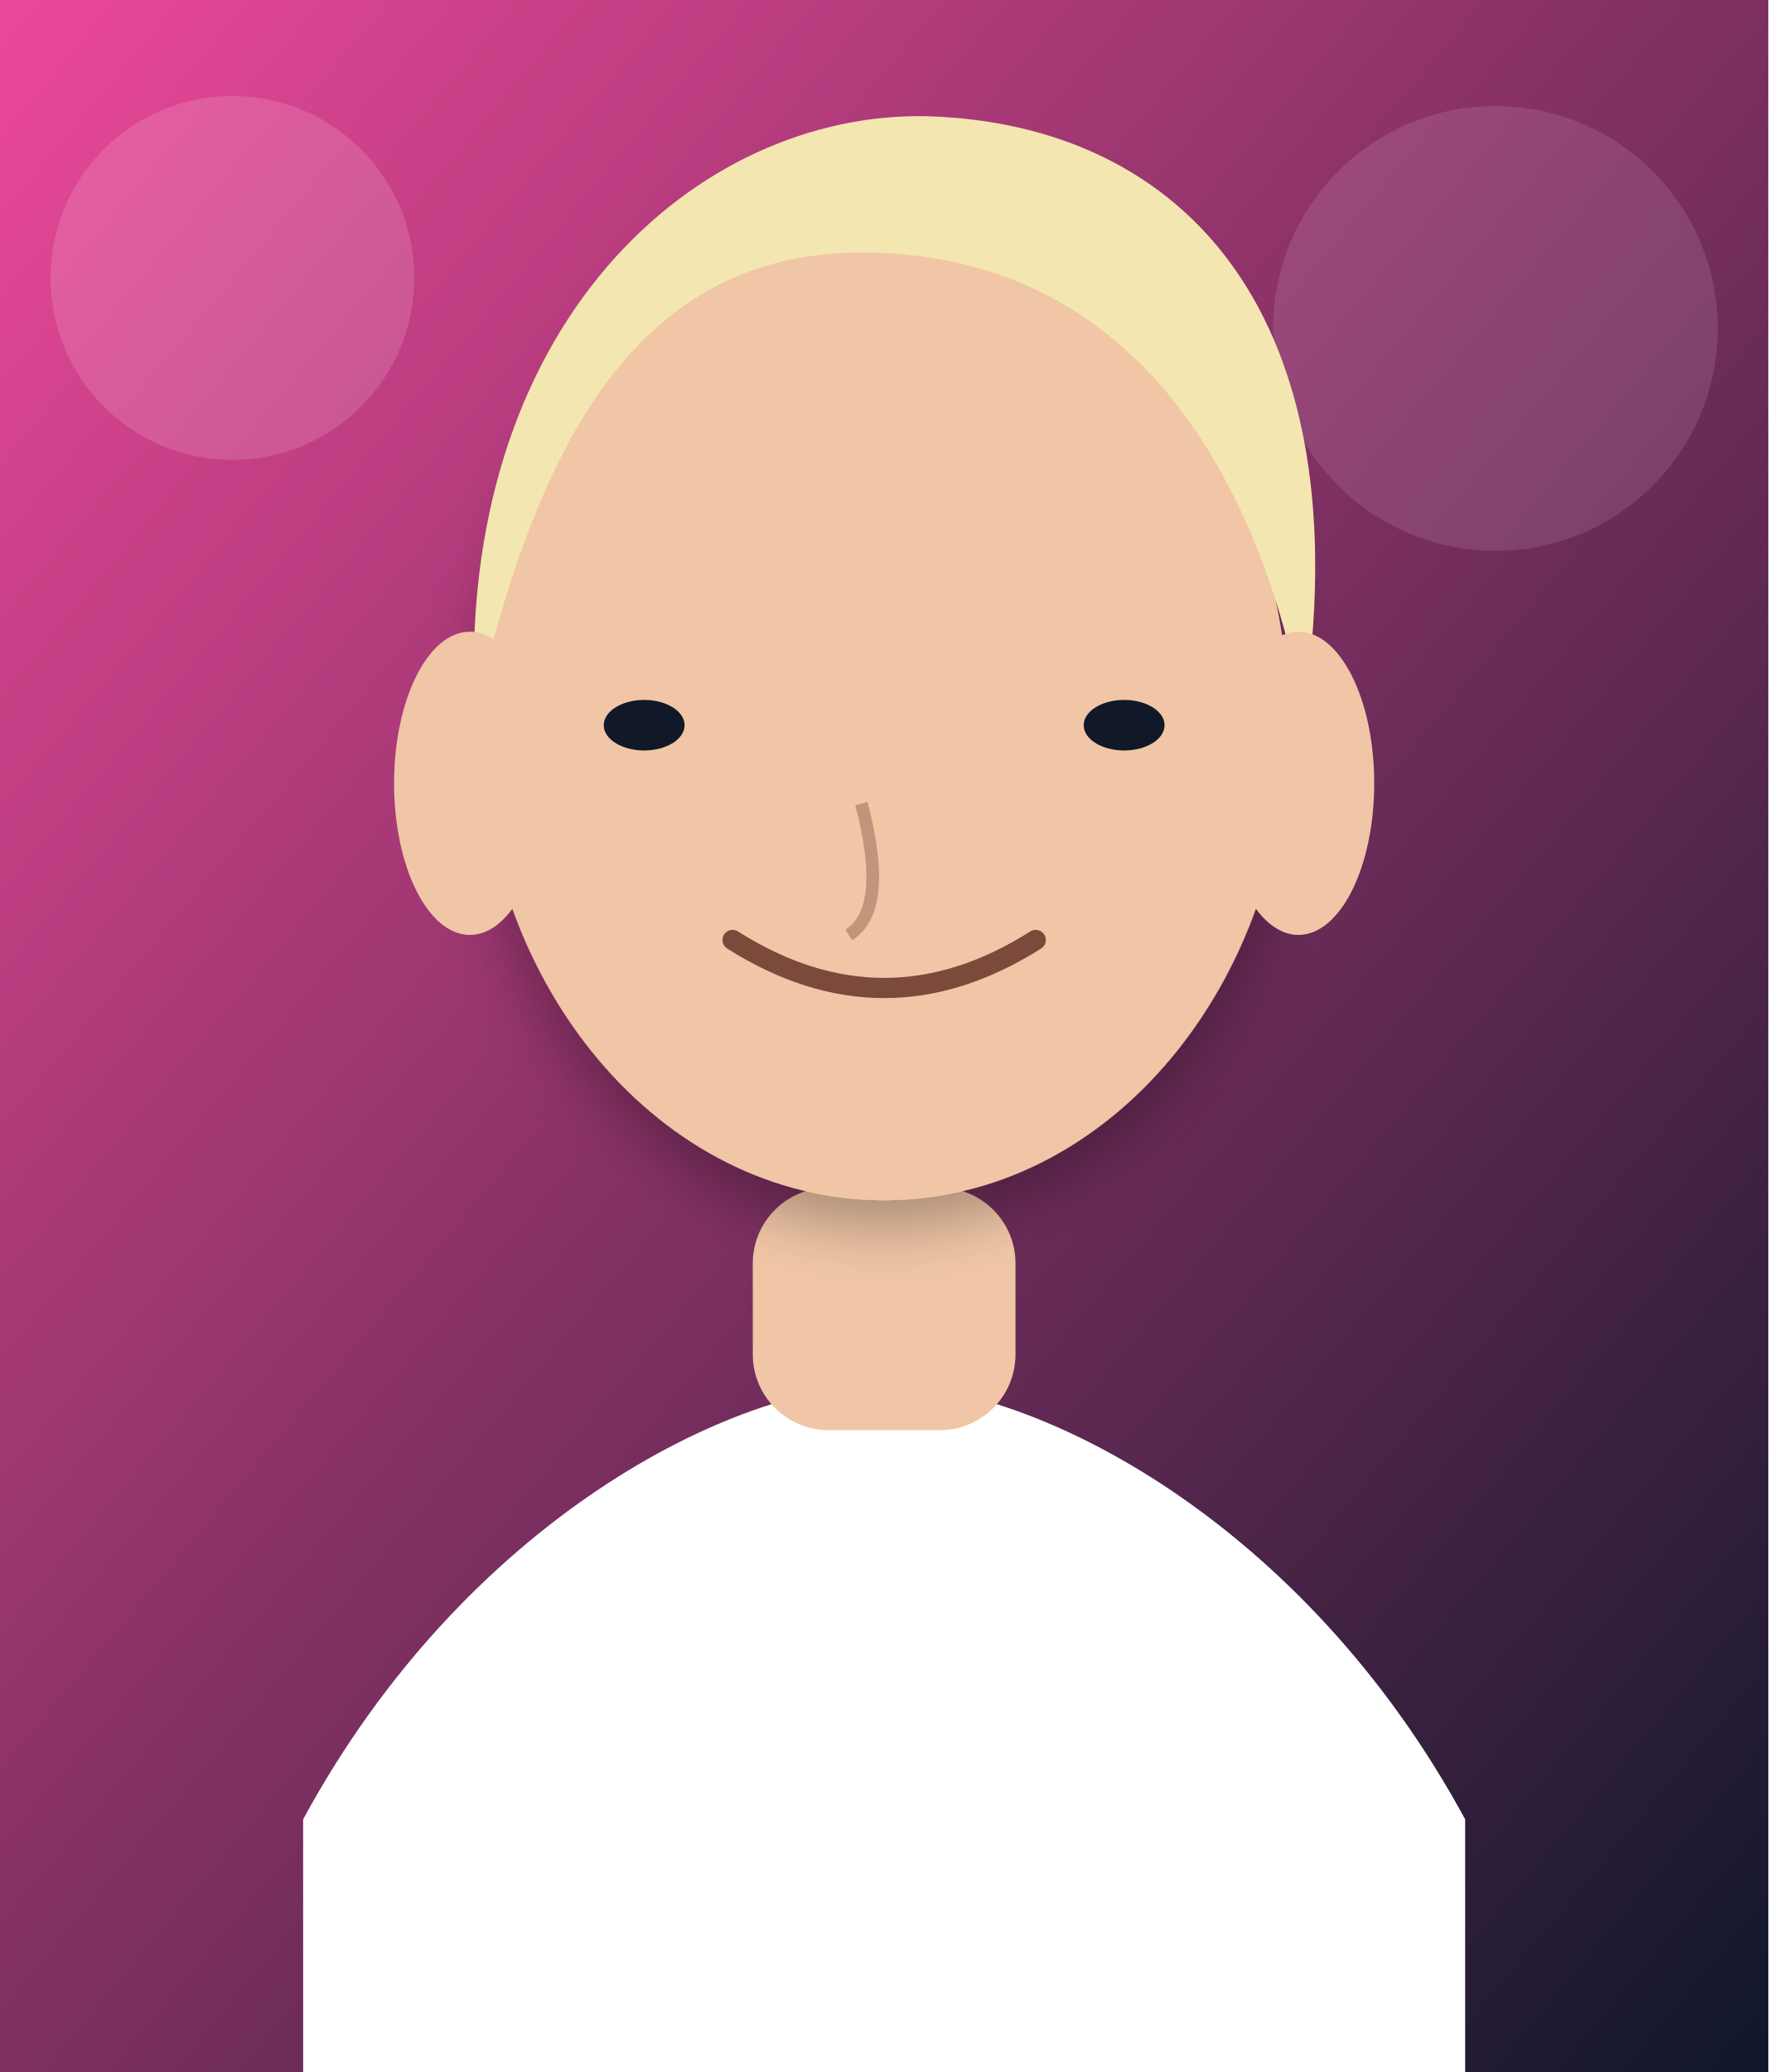
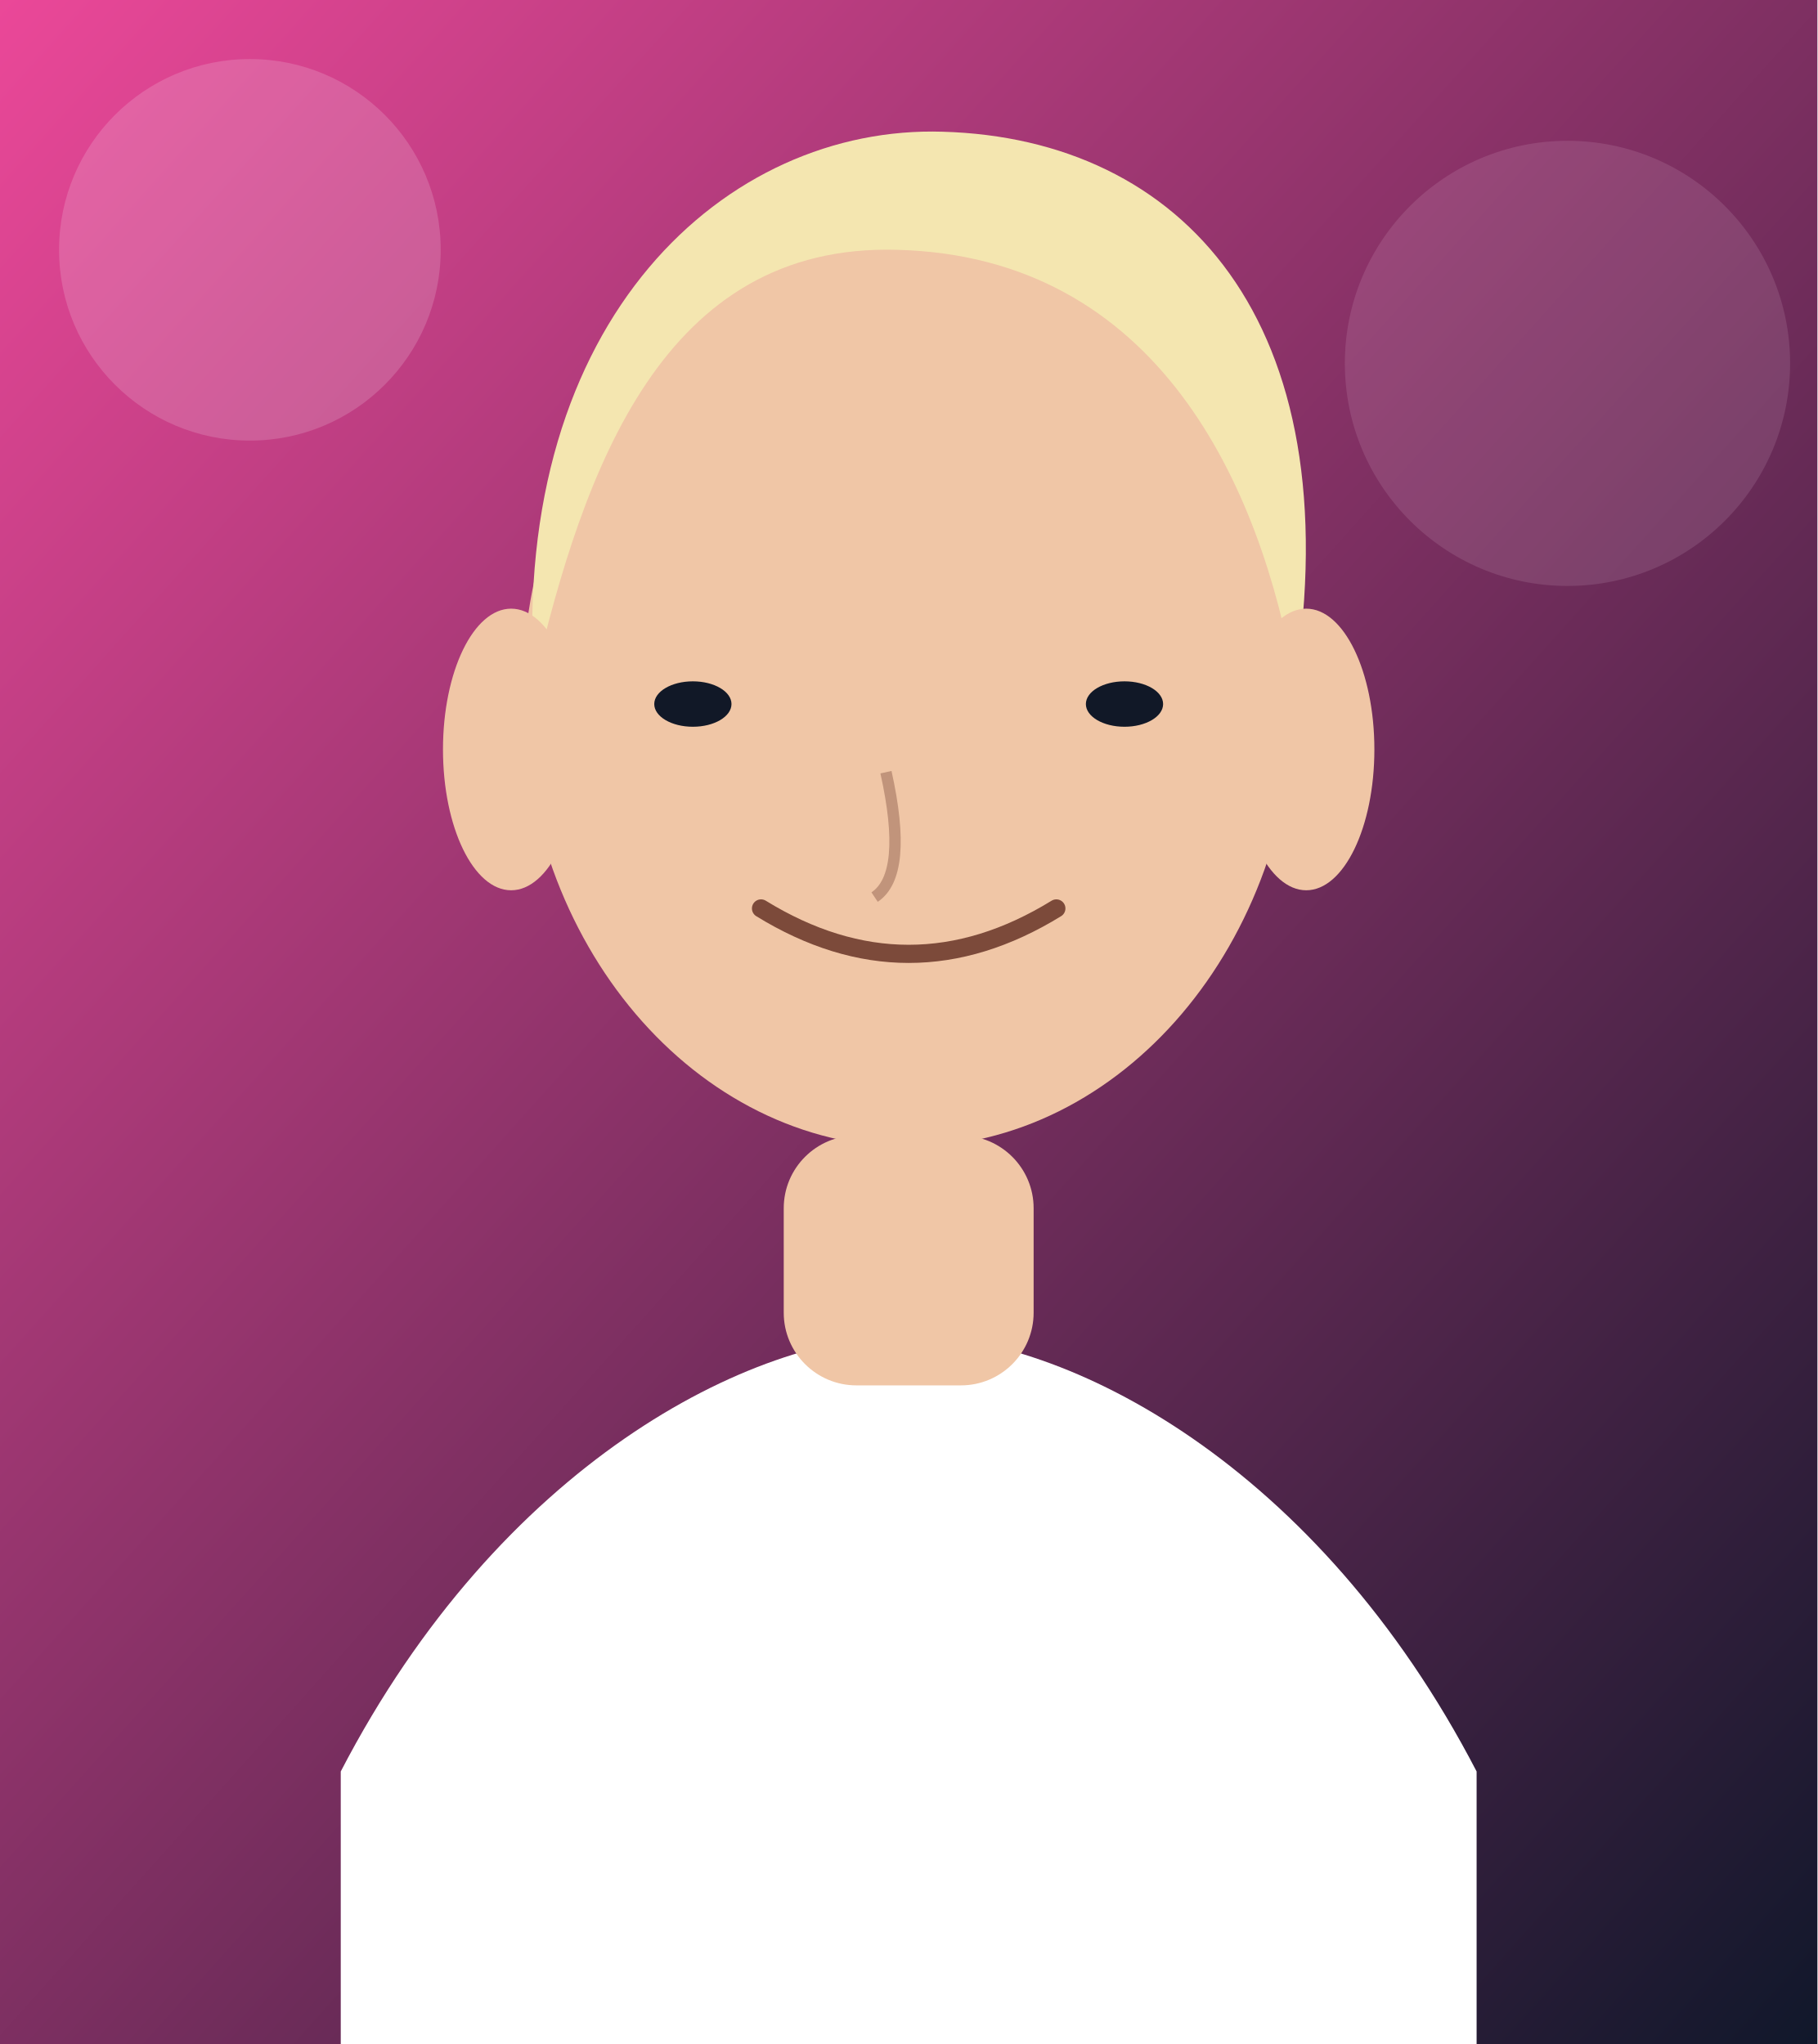
- <svg xmlns="http://www.w3.org/2000/svg" width="700" height="820" viewBox="0 0 700 820">
+ <svg xmlns="http://www.w3.org/2000/svg" width="800" height="900" viewBox="0 0 800 900">
  <defs>
-     <linearGradient id="g" x1="0" y1="0" x2="1" y2="1">
+     <linearGradient id="bg" x1="0" y1="0" x2="1" y2="1">
      <stop offset="0%" stop-color="#ec4899" />
      <stop offset="100%" stop-color="#0f172a" />
    </linearGradient>
-     <filter id="sh" x="-20%" y="-20%" width="140%" height="140%">
-       <feDropShadow dx="0" dy="10" stdDeviation="12" flood-opacity="0.30" />
-     </filter>
  </defs>
-   <rect width="700" height="820" fill="url(#g)" />
-   <circle cx="92" cy="110" r="72" fill="#fce7f3" opacity="0.16" />
-   <circle cx="592" cy="130" r="88" fill="#fce7f3" opacity="0.12" />
-   <path d="M120 720 C184 602 290 548 350 548 C410 548 516 602 580 720 L580 820 L120 820 Z" fill="#ffffff" />
-   <rect x="298" y="470" width="104" height="96" rx="30" fill="#f0c6a6" />
-   <ellipse cx="350" cy="285" rx="160" ry="190" fill="#f0c6a6" filter="url(#sh)" />
-   <path d="M188 282 C180 128 276 44 367 46 C468 49 540 124 516 282 C501 201 457 103 346 100 C248 97 211 184 188 282 Z" fill="#f4e6b0" />
-   <ellipse cx="255" cy="287" rx="16" ry="10" fill="#111827" />
-   <ellipse cx="445" cy="287" rx="16" ry="10" fill="#111827" />
-   <path d="M290 372 Q350 410 410 372" fill="none" stroke="#7c4a3a" stroke-width="8" stroke-linecap="round" />
-   <path d="M341 318 Q352 360 336 370" fill="none" stroke="#9a6b57" stroke-width="5" opacity="0.55" />
-   <ellipse cx="186" cy="310" rx="30" ry="60" fill="#f0c6a6" />
-   <ellipse cx="514" cy="310" rx="30" ry="60" fill="#f0c6a6" />
-   <text x="350" y="774" font-size="42" font-family="Arial, Helvetica, sans-serif" text-anchor="middle" fill="#ffffff" font-weight="700">Lady Gaga</text>
+   <rect width="800" height="900" fill="url(#bg)" />
+   <circle cx="110" cy="110" r="84" fill="#fce7f3" opacity="0.18" />
+   <circle cx="690" cy="160" r="98" fill="#fce7f3" opacity="0.12" />
+   <path d="M150 780 C220 645 330 588 400 588 C470 588 580 645 650 780 L650 900 L150 900 Z" fill="#ffffff" />
+   <rect x="345" y="500" width="110" height="110" rx="32" fill="#f0c6a6" />
+   <ellipse cx="400" cy="305" rx="170" ry="200" fill="#f0c6a6" />
+   <path d="M235 300 C225 140 320 55 415 58 C520 61 595 141 570 300 C555 214 510 113 395 110 C292 107 257 206 235 300 Z" fill="#f4e6b0" />
+   <ellipse cx="305" cy="310" rx="17" ry="10" fill="#111827" />
+   <ellipse cx="495" cy="310" rx="17" ry="10" fill="#111827" />
+   <path d="M335 400 Q400 440 465 400" fill="none" stroke="#7c4a3a" stroke-width="8" stroke-linecap="round" />
+   <path d="M390 340 Q400 385 385 395" fill="none" stroke="#9a6b57" stroke-width="5" opacity="0.55" />
+   <ellipse cx="225" cy="330" rx="30" ry="62" fill="#f0c6a6" />
+   <ellipse cx="575" cy="330" rx="30" ry="62" fill="#f0c6a6" />
+   <text x="400" y="850" font-size="48" font-family="Arial, Helvetica, sans-serif" text-anchor="middle" fill="#ffffff" font-weight="700">Lady Gaga</text>
</svg>
